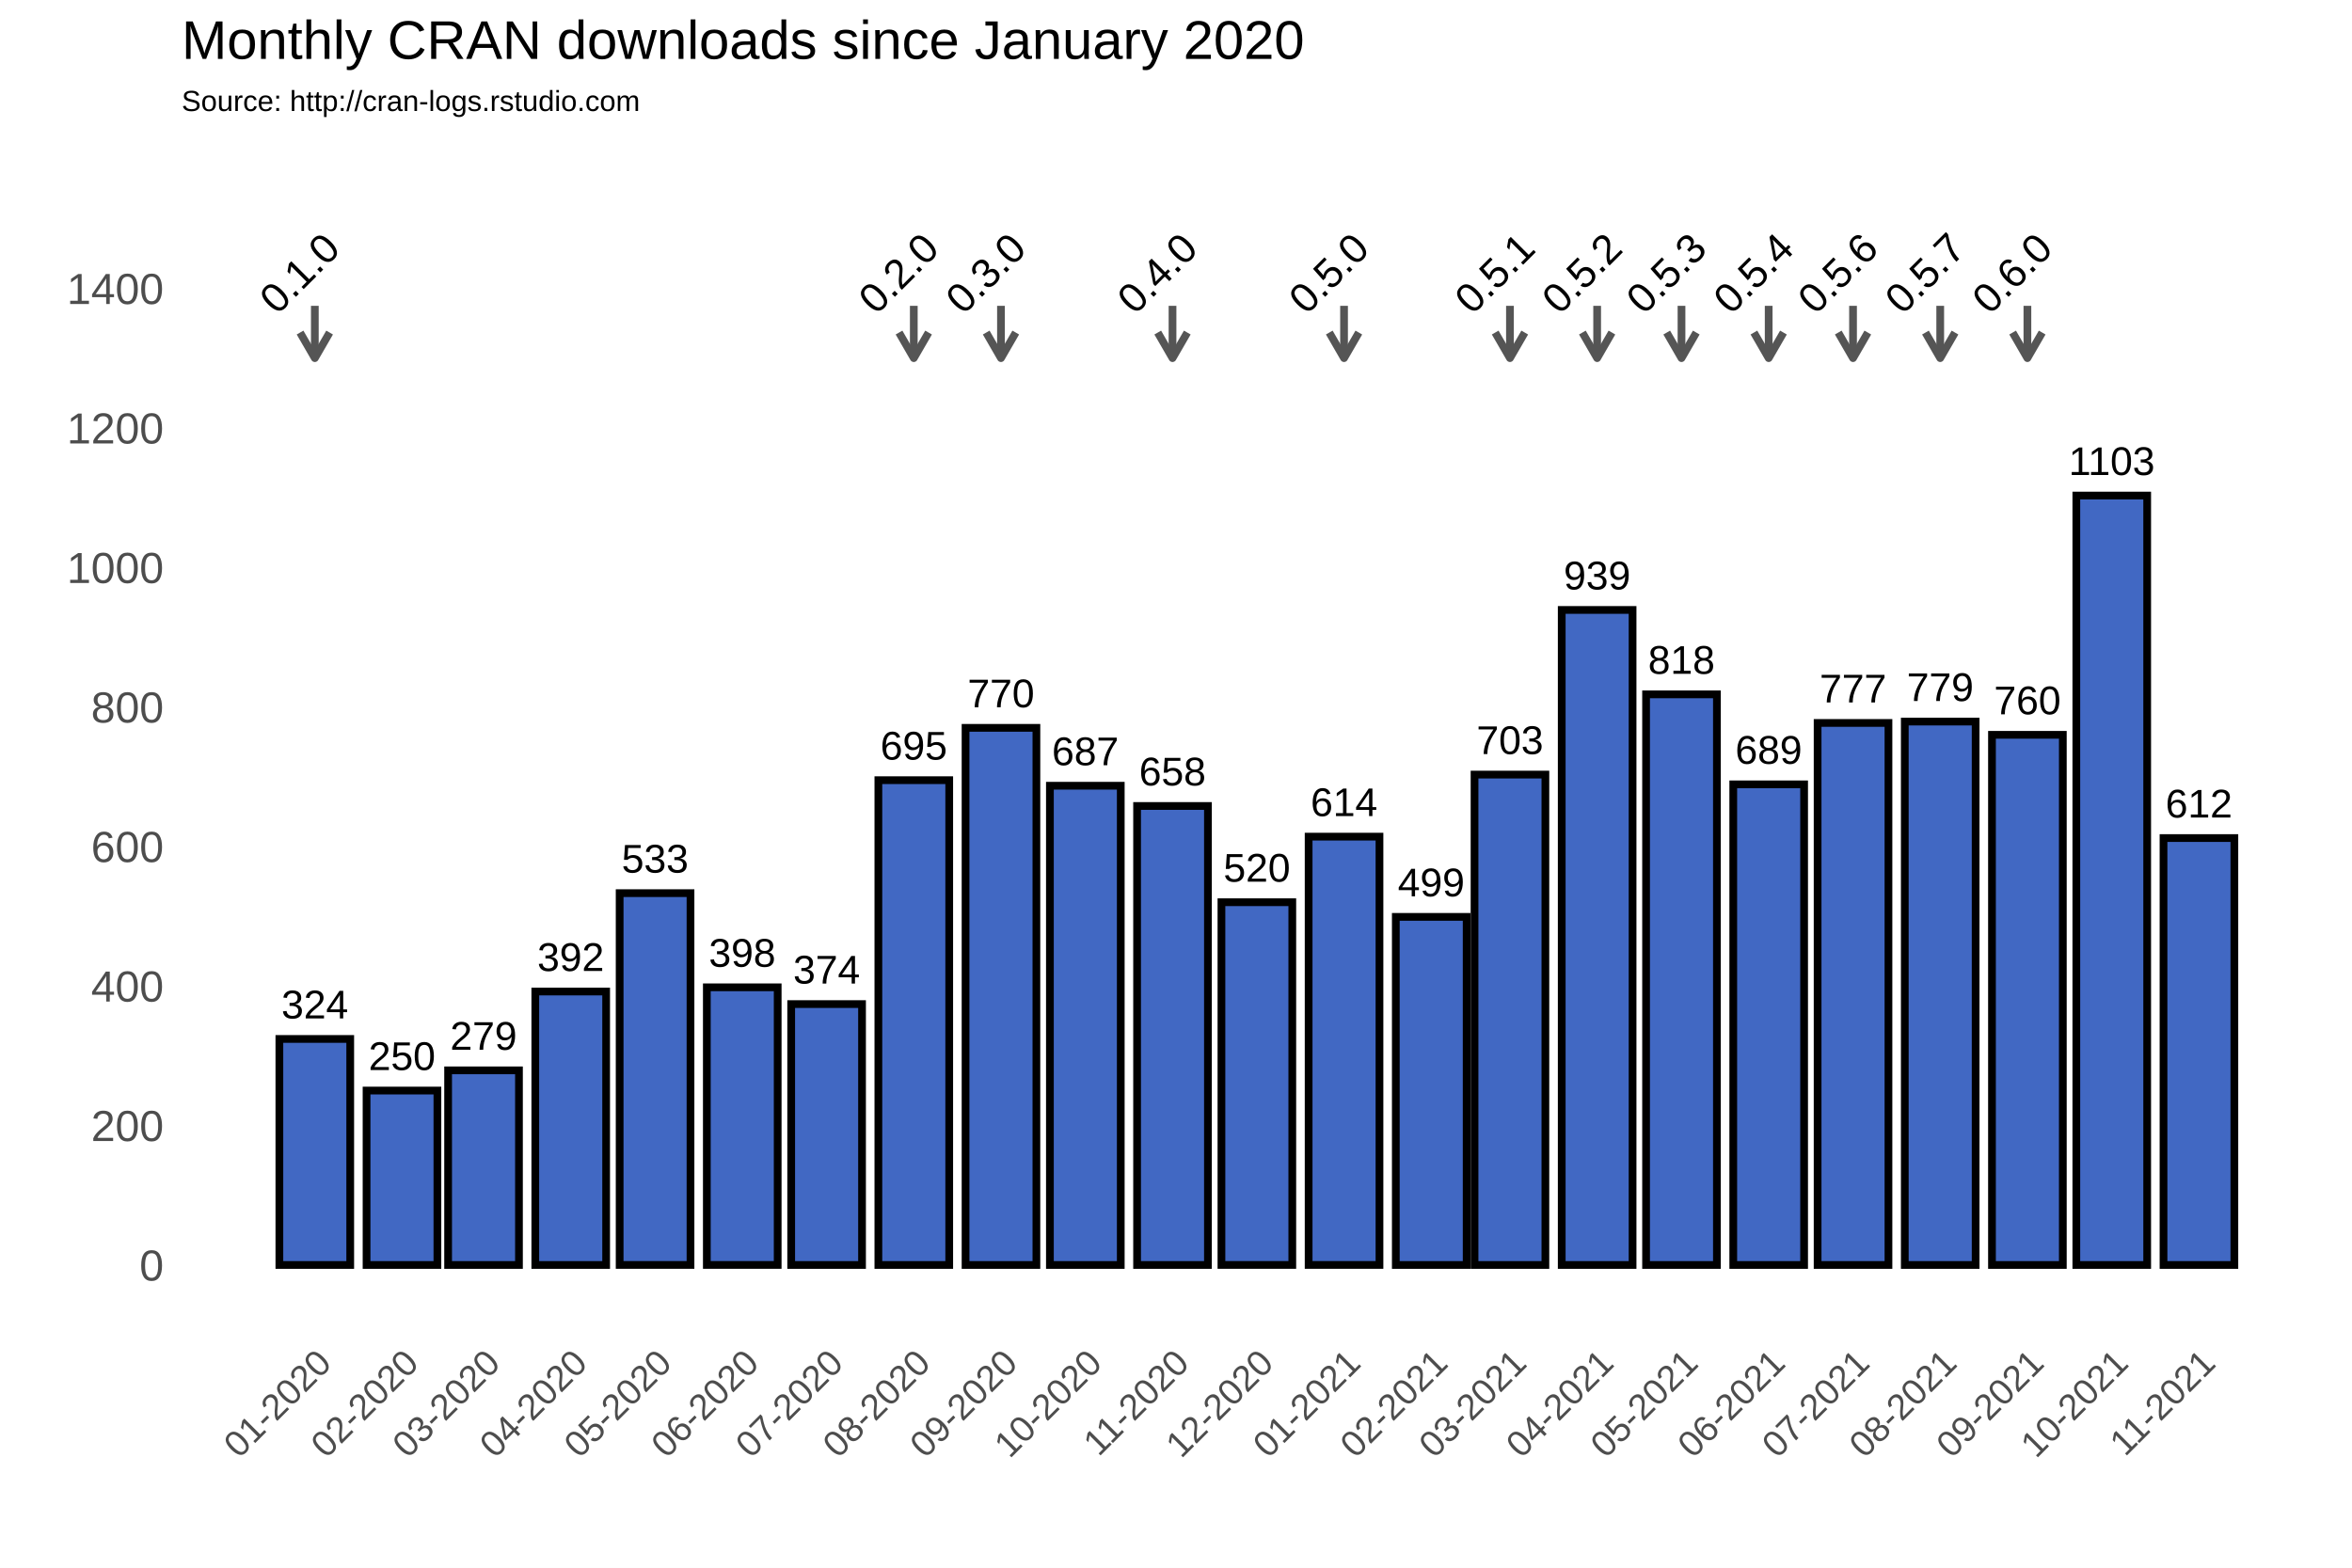
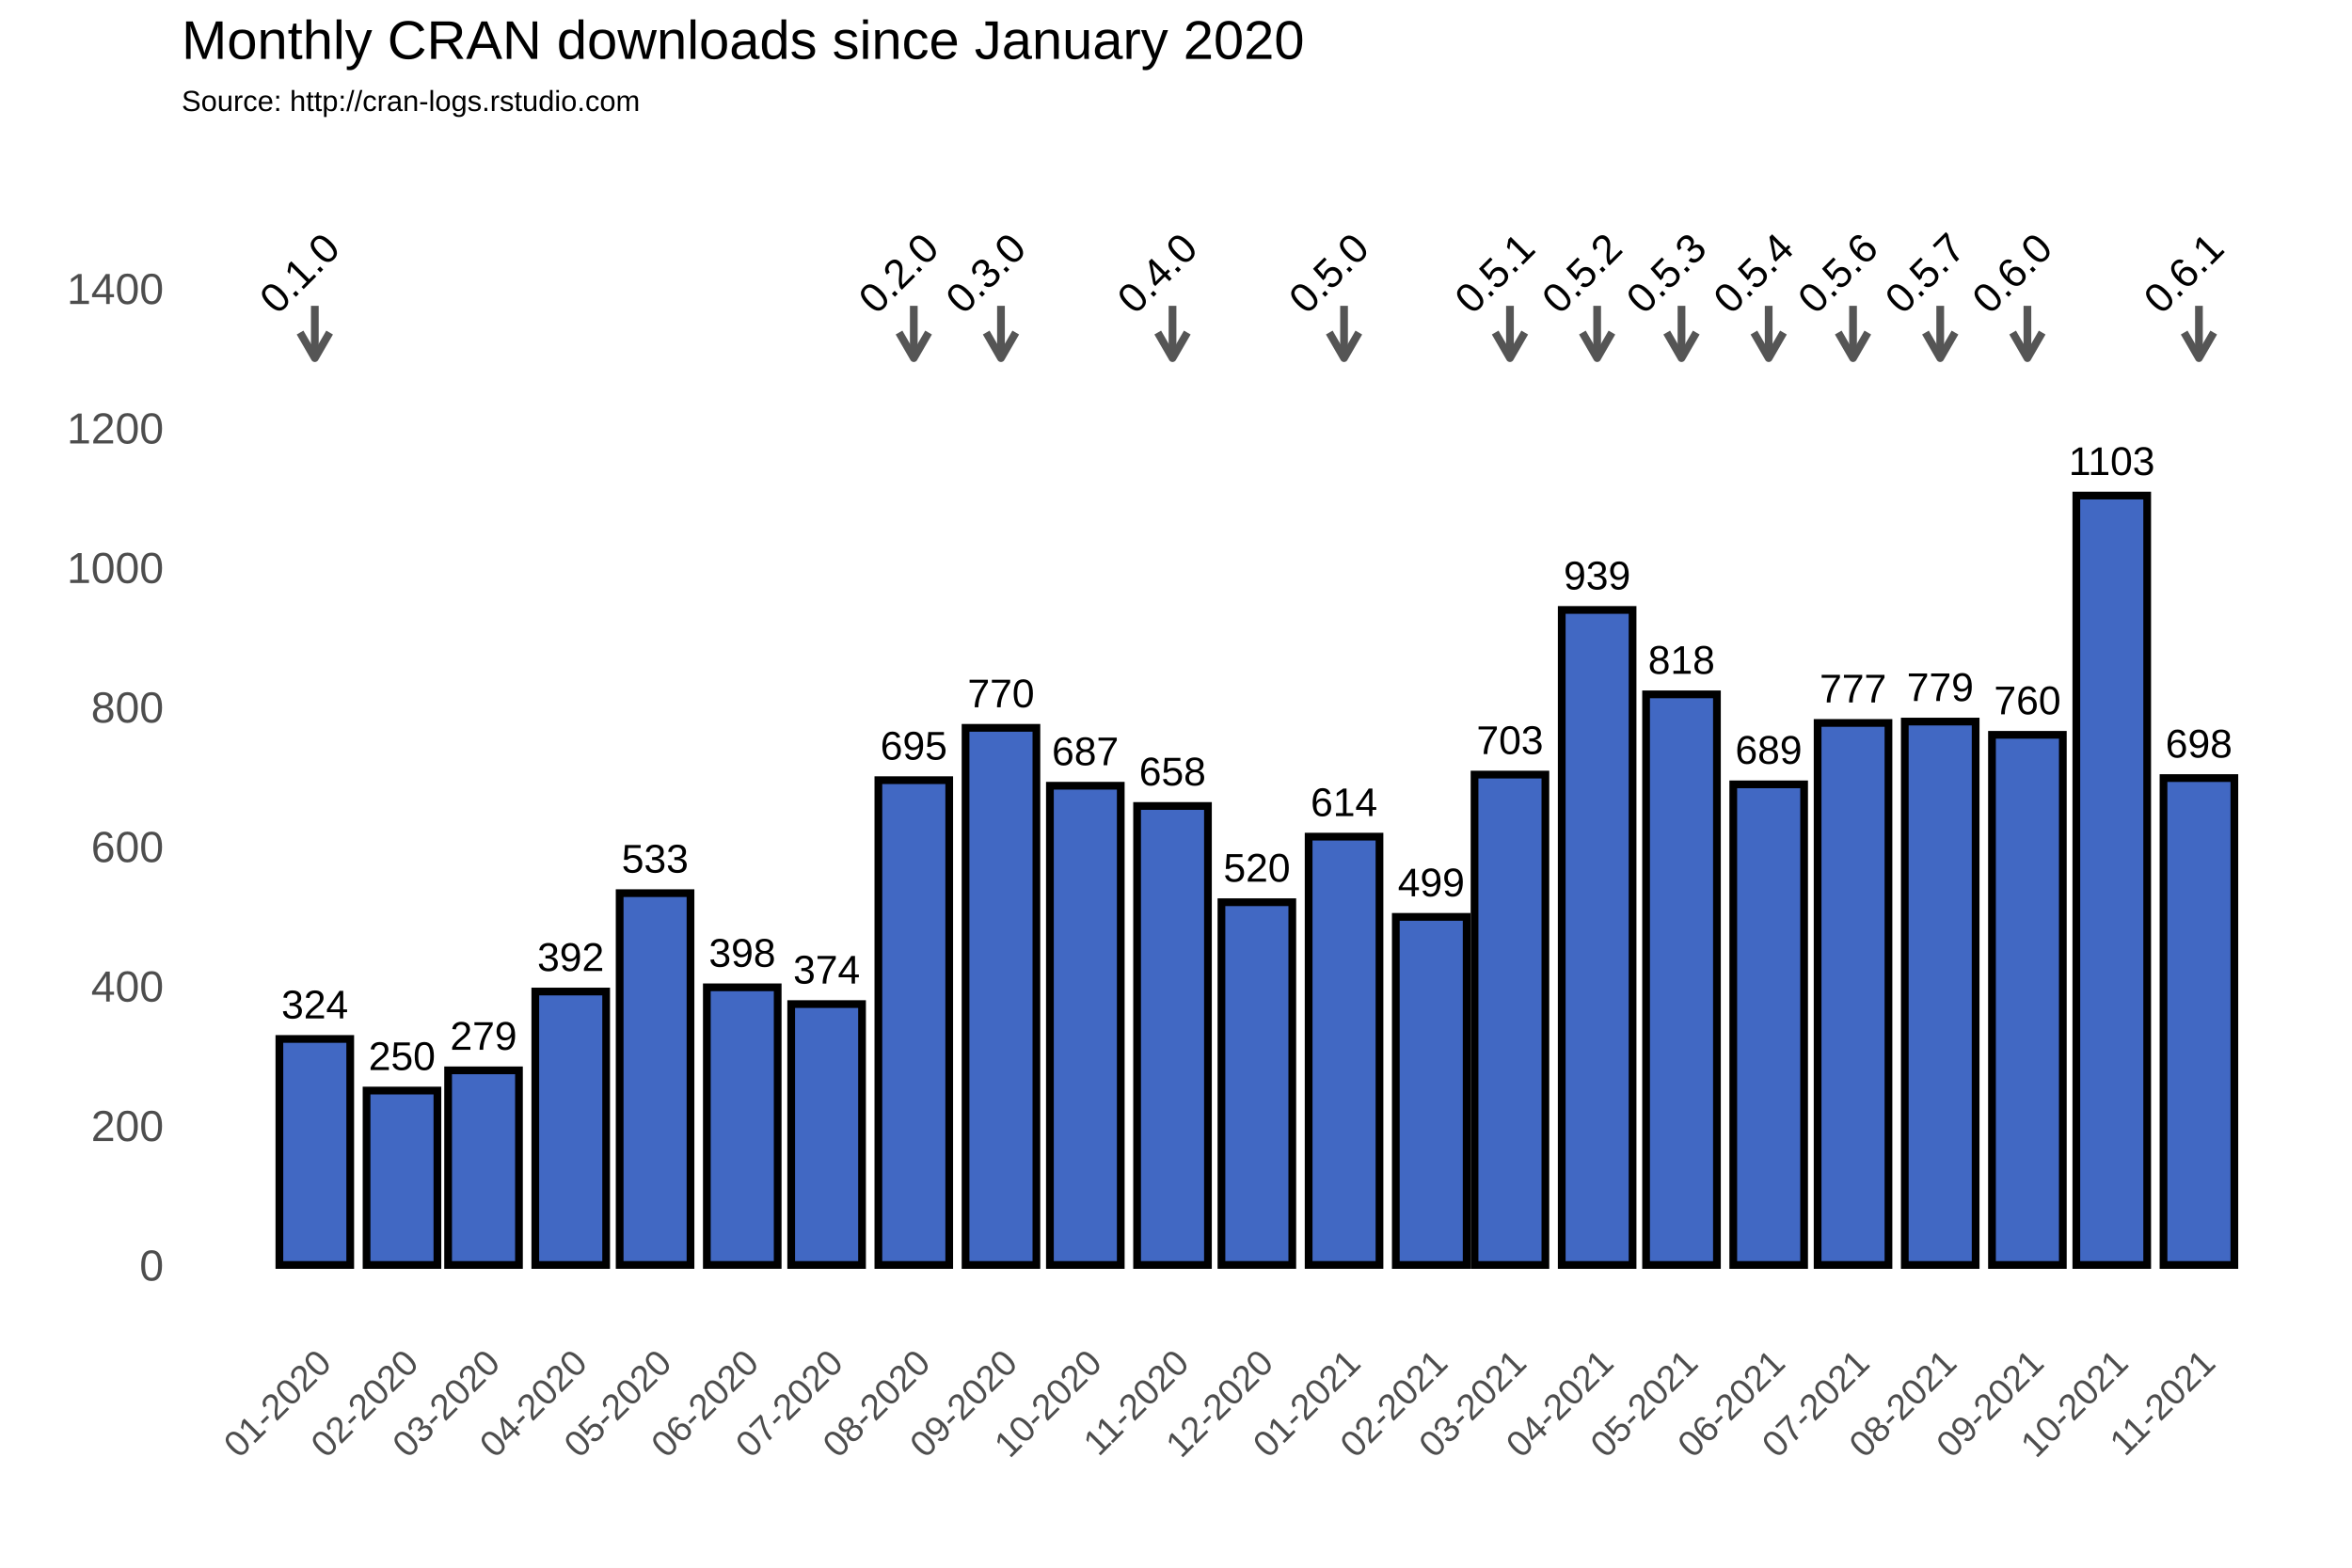
<svg xmlns="http://www.w3.org/2000/svg" class="svglite" width="648.00pt" height="432.00pt" viewBox="0 0 648.00 432.00">
  <defs>
    <style type="text/css">
    .svglite line, .svglite polyline, .svglite polygon, .svglite path, .svglite rect, .svglite circle {
      fill: none;
      stroke: #000000;
      stroke-linecap: round;
      stroke-linejoin: round;
      stroke-miterlimit: 10.00;
    }
  </style>
  </defs>
  <rect width="100%" height="100%" style="stroke: none; fill: #FFFFFF;" />
  <defs>
    <clipPath id="cpMC4wMHw2NDguMDB8MC4wMHw0MzIuMDA=">
      <rect x="0.00" y="0.00" width="648.00" height="432.00" />
    </clipPath>
  </defs>
  <g clip-path="url(#cpMC4wMHw2NDguMDB8MC4wMHw0MzIuMDA=)">
    <rect x="0.00" y="0.00" width="648.00" height="432.00" style="stroke-width: 1.07; stroke: #FFFFFF; fill: #FFFFFF;" />
  </g>
  <defs>
    <clipPath id="cpNTAuMDR8NjQyLjUyfDM3Ljc2fDM2My4zOA==">
      <rect x="50.04" y="37.76" width="592.48" height="325.62" />
    </clipPath>
  </defs>
  <g clip-path="url(#cpNTAuMDR8NjQyLjUyfDM3Ljc2fDM2My4zOA==)">
    <rect x="50.04" y="37.76" width="592.48" height="325.62" style="stroke-width: 1.07; stroke: none;" />
    <polyline points="50.04,329.36 642.52,329.36 " style="stroke-width: 0.53; stroke: #FFFFFF; stroke-linecap: butt;" />
    <polyline points="50.04,290.91 642.52,290.91 " style="stroke-width: 0.53; stroke: #FFFFFF; stroke-linecap: butt;" />
    <polyline points="50.04,252.47 642.52,252.47 " style="stroke-width: 0.53; stroke: #FFFFFF; stroke-linecap: butt;" />
    <polyline points="50.04,214.02 642.52,214.02 " style="stroke-width: 0.53; stroke: #FFFFFF; stroke-linecap: butt;" />
    <polyline points="50.04,175.58 642.52,175.58 " style="stroke-width: 0.53; stroke: #FFFFFF; stroke-linecap: butt;" />
    <polyline points="50.04,137.14 642.52,137.14 " style="stroke-width: 0.53; stroke: #FFFFFF; stroke-linecap: butt;" />
    <polyline points="50.04,98.69 642.52,98.69 " style="stroke-width: 0.53; stroke: #FFFFFF; stroke-linecap: butt;" />
    <polyline points="50.04,60.25 642.52,60.25 " style="stroke-width: 0.53; stroke: #FFFFFF; stroke-linecap: butt;" />
    <polyline points="50.04,41.03 642.52,41.03 " style="stroke-width: 0.53; stroke: #FFFFFF; stroke-linecap: butt;" />
    <polyline points="62.72,363.38 62.72,37.76 " style="stroke-width: 0.53; stroke: #FFFFFF; stroke-linecap: butt;" />
    <polyline points="74.73,363.38 74.73,37.76 " style="stroke-width: 0.53; stroke: #FFFFFF; stroke-linecap: butt;" />
    <polyline points="98.75,363.38 98.75,37.76 " style="stroke-width: 0.53; stroke: #FFFFFF; stroke-linecap: butt;" />
    <polyline points="121.99,363.38 121.99,37.76 " style="stroke-width: 0.53; stroke: #FFFFFF; stroke-linecap: butt;" />
    <polyline points="145.23,363.38 145.23,37.76 " style="stroke-width: 0.53; stroke: #FFFFFF; stroke-linecap: butt;" />
    <polyline points="168.86,363.38 168.86,37.76 " style="stroke-width: 0.53; stroke: #FFFFFF; stroke-linecap: butt;" />
    <polyline points="192.49,363.38 192.49,37.76 " style="stroke-width: 0.53; stroke: #FFFFFF; stroke-linecap: butt;" />
    <polyline points="216.12,363.38 216.12,37.76 " style="stroke-width: 0.53; stroke: #FFFFFF; stroke-linecap: butt;" />
    <polyline points="239.75,363.38 239.75,37.76 " style="stroke-width: 0.53; stroke: #FFFFFF; stroke-linecap: butt;" />
    <polyline points="263.77,363.38 263.77,37.76 " style="stroke-width: 0.53; stroke: #FFFFFF; stroke-linecap: butt;" />
    <polyline points="287.40,363.38 287.40,37.76 " style="stroke-width: 0.53; stroke: #FFFFFF; stroke-linecap: butt;" />
    <polyline points="311.03,363.38 311.03,37.76 " style="stroke-width: 0.53; stroke: #FFFFFF; stroke-linecap: butt;" />
    <polyline points="334.66,363.38 334.66,37.76 " style="stroke-width: 0.53; stroke: #FFFFFF; stroke-linecap: butt;" />
    <polyline points="358.29,363.38 358.29,37.76 " style="stroke-width: 0.53; stroke: #FFFFFF; stroke-linecap: butt;" />
    <polyline points="382.31,363.38 382.31,37.76 " style="stroke-width: 0.53; stroke: #FFFFFF; stroke-linecap: butt;" />
    <polyline points="405.16,363.38 405.16,37.76 " style="stroke-width: 0.53; stroke: #FFFFFF; stroke-linecap: butt;" />
    <polyline points="428.02,363.38 428.02,37.76 " style="stroke-width: 0.53; stroke: #FFFFFF; stroke-linecap: butt;" />
    <polyline points="451.65,363.38 451.65,37.76 " style="stroke-width: 0.53; stroke: #FFFFFF; stroke-linecap: butt;" />
    <polyline points="475.28,363.38 475.28,37.76 " style="stroke-width: 0.53; stroke: #FFFFFF; stroke-linecap: butt;" />
    <polyline points="498.91,363.38 498.91,37.76 " style="stroke-width: 0.53; stroke: #FFFFFF; stroke-linecap: butt;" />
    <polyline points="522.54,363.38 522.54,37.76 " style="stroke-width: 0.53; stroke: #FFFFFF; stroke-linecap: butt;" />
    <polyline points="546.56,363.38 546.56,37.76 " style="stroke-width: 0.53; stroke: #FFFFFF; stroke-linecap: butt;" />
    <polyline points="570.19,363.38 570.19,37.76 " style="stroke-width: 0.53; stroke: #FFFFFF; stroke-linecap: butt;" />
    <polyline points="593.82,363.38 593.82,37.76 " style="stroke-width: 0.53; stroke: #FFFFFF; stroke-linecap: butt;" />
    <polyline points="617.84,363.38 617.84,37.76 " style="stroke-width: 0.53; stroke: #FFFFFF; stroke-linecap: butt;" />
    <polyline points="629.85,363.38 629.85,37.76 " style="stroke-width: 0.53; stroke: #FFFFFF; stroke-linecap: butt;" />
    <polyline points="50.04,348.58 642.52,348.58 " style="stroke-width: 1.07; stroke: #FFFFFF; stroke-linecap: butt;" />
    <polyline points="50.04,310.13 642.52,310.13 " style="stroke-width: 1.07; stroke: #FFFFFF; stroke-linecap: butt;" />
    <polyline points="50.04,271.69 642.52,271.69 " style="stroke-width: 1.07; stroke: #FFFFFF; stroke-linecap: butt;" />
    <polyline points="50.04,233.25 642.52,233.25 " style="stroke-width: 1.07; stroke: #FFFFFF; stroke-linecap: butt;" />
    <polyline points="50.04,194.80 642.52,194.80 " style="stroke-width: 1.07; stroke: #FFFFFF; stroke-linecap: butt;" />
    <polyline points="50.04,156.36 642.52,156.36 " style="stroke-width: 1.07; stroke: #FFFFFF; stroke-linecap: butt;" />
    <polyline points="50.04,117.91 642.52,117.91 " style="stroke-width: 1.07; stroke: #FFFFFF; stroke-linecap: butt;" />
    <polyline points="50.04,79.47 642.52,79.47 " style="stroke-width: 1.07; stroke: #FFFFFF; stroke-linecap: butt;" />
    <polyline points="86.74,363.38 86.74,37.76 " style="stroke-width: 1.07; stroke: #FFFFFF; stroke-linecap: butt;" />
    <polyline points="110.75,363.38 110.75,37.76 " style="stroke-width: 1.07; stroke: #FFFFFF; stroke-linecap: butt;" />
    <polyline points="133.22,363.38 133.22,37.76 " style="stroke-width: 1.07; stroke: #FFFFFF; stroke-linecap: butt;" />
    <polyline points="157.24,363.38 157.24,37.76 " style="stroke-width: 1.07; stroke: #FFFFFF; stroke-linecap: butt;" />
    <polyline points="180.48,363.38 180.48,37.76 " style="stroke-width: 1.07; stroke: #FFFFFF; stroke-linecap: butt;" />
    <polyline points="204.50,363.38 204.50,37.76 " style="stroke-width: 1.07; stroke: #FFFFFF; stroke-linecap: butt;" />
    <polyline points="227.74,363.38 227.74,37.76 " style="stroke-width: 1.07; stroke: #FFFFFF; stroke-linecap: butt;" />
    <polyline points="251.76,363.38 251.76,37.76 " style="stroke-width: 1.07; stroke: #FFFFFF; stroke-linecap: butt;" />
    <polyline points="275.78,363.38 275.78,37.76 " style="stroke-width: 1.07; stroke: #FFFFFF; stroke-linecap: butt;" />
    <polyline points="299.02,363.38 299.02,37.76 " style="stroke-width: 1.07; stroke: #FFFFFF; stroke-linecap: butt;" />
    <polyline points="323.04,363.38 323.04,37.76 " style="stroke-width: 1.07; stroke: #FFFFFF; stroke-linecap: butt;" />
    <polyline points="346.28,363.38 346.28,37.76 " style="stroke-width: 1.07; stroke: #FFFFFF; stroke-linecap: butt;" />
    <polyline points="370.30,363.38 370.30,37.76 " style="stroke-width: 1.07; stroke: #FFFFFF; stroke-linecap: butt;" />
    <polyline points="394.32,363.38 394.32,37.76 " style="stroke-width: 1.07; stroke: #FFFFFF; stroke-linecap: butt;" />
    <polyline points="416.01,363.38 416.01,37.76 " style="stroke-width: 1.07; stroke: #FFFFFF; stroke-linecap: butt;" />
    <polyline points="440.03,363.38 440.03,37.76 " style="stroke-width: 1.07; stroke: #FFFFFF; stroke-linecap: butt;" />
    <polyline points="463.27,363.38 463.27,37.76 " style="stroke-width: 1.07; stroke: #FFFFFF; stroke-linecap: butt;" />
    <polyline points="487.29,363.38 487.29,37.76 " style="stroke-width: 1.07; stroke: #FFFFFF; stroke-linecap: butt;" />
    <polyline points="510.53,363.38 510.53,37.76 " style="stroke-width: 1.07; stroke: #FFFFFF; stroke-linecap: butt;" />
    <polyline points="534.55,363.38 534.55,37.76 " style="stroke-width: 1.07; stroke: #FFFFFF; stroke-linecap: butt;" />
    <polyline points="558.57,363.38 558.57,37.76 " style="stroke-width: 1.07; stroke: #FFFFFF; stroke-linecap: butt;" />
    <polyline points="581.81,363.38 581.81,37.76 " style="stroke-width: 1.07; stroke: #FFFFFF; stroke-linecap: butt;" />
    <polyline points="605.83,363.38 605.83,37.76 " style="stroke-width: 1.07; stroke: #FFFFFF; stroke-linecap: butt;" />
    <rect x="76.97" y="286.30" width="19.52" height="62.28" style="stroke-width: 2.13; stroke-linecap: square; stroke-linejoin: miter; fill: #4168C3;" />
    <rect x="100.99" y="300.52" width="19.52" height="48.06" style="stroke-width: 2.13; stroke-linecap: square; stroke-linejoin: miter; fill: #4168C3;" />
    <rect x="123.46" y="294.95" width="19.52" height="53.63" style="stroke-width: 2.13; stroke-linecap: square; stroke-linejoin: miter; fill: #4168C3;" />
    <rect x="147.48" y="273.23" width="19.52" height="75.35" style="stroke-width: 2.13; stroke-linecap: square; stroke-linejoin: miter; fill: #4168C3;" />
    <rect x="170.72" y="246.12" width="19.52" height="102.45" style="stroke-width: 2.13; stroke-linecap: square; stroke-linejoin: miter; fill: #4168C3;" />
    <rect x="194.74" y="272.07" width="19.52" height="76.50" style="stroke-width: 2.13; stroke-linecap: square; stroke-linejoin: miter; fill: #4168C3;" />
    <rect x="217.98" y="276.69" width="19.52" height="71.89" style="stroke-width: 2.13; stroke-linecap: square; stroke-linejoin: miter; fill: #4168C3;" />
    <rect x="242.00" y="214.99" width="19.52" height="133.59" style="stroke-width: 2.13; stroke-linecap: square; stroke-linejoin: miter; fill: #4168C3;" />
    <rect x="266.02" y="200.57" width="19.52" height="148.01" style="stroke-width: 2.13; stroke-linecap: square; stroke-linejoin: miter; fill: #4168C3;" />
    <rect x="289.26" y="216.52" width="19.52" height="132.06" style="stroke-width: 2.13; stroke-linecap: square; stroke-linejoin: miter; fill: #4168C3;" />
    <rect x="313.28" y="222.10" width="19.52" height="126.48" style="stroke-width: 2.13; stroke-linecap: square; stroke-linejoin: miter; fill: #4168C3;" />
    <rect x="336.52" y="248.62" width="19.52" height="99.95" style="stroke-width: 2.13; stroke-linecap: square; stroke-linejoin: miter; fill: #4168C3;" />
    <rect x="360.54" y="230.55" width="19.52" height="118.02" style="stroke-width: 2.13; stroke-linecap: square; stroke-linejoin: miter; fill: #4168C3;" />
    <rect x="384.56" y="252.66" width="19.52" height="95.92" style="stroke-width: 2.13; stroke-linecap: square; stroke-linejoin: miter; fill: #4168C3;" />
    <rect x="406.25" y="213.45" width="19.52" height="135.13" style="stroke-width: 2.13; stroke-linecap: square; stroke-linejoin: miter; fill: #4168C3;" />
    <rect x="430.27" y="168.08" width="19.52" height="180.50" style="stroke-width: 2.13; stroke-linecap: square; stroke-linejoin: miter; fill: #4168C3;" />
    <rect x="453.51" y="191.34" width="19.52" height="157.24" style="stroke-width: 2.13; stroke-linecap: square; stroke-linejoin: miter; fill: #4168C3;" />
    <rect x="477.53" y="216.14" width="19.52" height="132.44" style="stroke-width: 2.13; stroke-linecap: square; stroke-linejoin: miter; fill: #4168C3;" />
    <rect x="500.77" y="199.22" width="19.52" height="149.36" style="stroke-width: 2.13; stroke-linecap: square; stroke-linejoin: miter; fill: #4168C3;" />
    <rect x="524.79" y="198.84" width="19.52" height="149.74" style="stroke-width: 2.13; stroke-linecap: square; stroke-linejoin: miter; fill: #4168C3;" />
    <rect x="548.81" y="202.49" width="19.52" height="146.09" style="stroke-width: 2.13; stroke-linecap: square; stroke-linejoin: miter; fill: #4168C3;" />
    <rect x="572.05" y="136.56" width="19.52" height="212.02" style="stroke-width: 2.13; stroke-linecap: square; stroke-linejoin: miter; fill: #4168C3;" />
-     <rect x="596.07" y="230.94" width="19.52" height="117.64" style="stroke-width: 2.13; stroke-linecap: square; stroke-linejoin: miter; fill: #4168C3;" />
+     <rect x="596.07" y="214.41" width="19.52" height="134.17" style="stroke-width: 2.13; stroke-linecap: square; stroke-linejoin: miter; fill: #4168C3;" />
    <text x="86.74" y="280.64" text-anchor="middle" style="font-size: 11.04px; font-family: Arial;" textLength="18.40px" lengthAdjust="spacingAndGlyphs">324</text>
    <text x="110.75" y="294.86" text-anchor="middle" style="font-size: 11.04px; font-family: Arial;" textLength="18.40px" lengthAdjust="spacingAndGlyphs">250</text>
    <text x="133.22" y="289.29" text-anchor="middle" style="font-size: 11.04px; font-family: Arial;" textLength="18.40px" lengthAdjust="spacingAndGlyphs">279</text>
    <text x="157.24" y="267.57" text-anchor="middle" style="font-size: 11.04px; font-family: Arial;" textLength="18.40px" lengthAdjust="spacingAndGlyphs">392</text>
    <text x="180.48" y="240.46" text-anchor="middle" style="font-size: 11.04px; font-family: Arial;" textLength="18.40px" lengthAdjust="spacingAndGlyphs">533</text>
    <text x="204.50" y="266.41" text-anchor="middle" style="font-size: 11.04px; font-family: Arial;" textLength="18.40px" lengthAdjust="spacingAndGlyphs">398</text>
    <text x="227.74" y="271.03" text-anchor="middle" style="font-size: 11.04px; font-family: Arial;" textLength="18.40px" lengthAdjust="spacingAndGlyphs">374</text>
    <text x="251.76" y="209.32" text-anchor="middle" style="font-size: 11.04px; font-family: Arial;" textLength="18.40px" lengthAdjust="spacingAndGlyphs">695</text>
    <text x="275.78" y="194.91" text-anchor="middle" style="font-size: 11.04px; font-family: Arial;" textLength="18.40px" lengthAdjust="spacingAndGlyphs">770</text>
    <text x="299.02" y="210.86" text-anchor="middle" style="font-size: 11.04px; font-family: Arial;" textLength="18.40px" lengthAdjust="spacingAndGlyphs">687</text>
    <text x="323.04" y="216.44" text-anchor="middle" style="font-size: 11.04px; font-family: Arial;" textLength="18.40px" lengthAdjust="spacingAndGlyphs">658</text>
    <text x="346.28" y="242.96" text-anchor="middle" style="font-size: 11.04px; font-family: Arial;" textLength="18.40px" lengthAdjust="spacingAndGlyphs">520</text>
    <text x="370.30" y="224.89" text-anchor="middle" style="font-size: 11.04px; font-family: Arial;" textLength="18.40px" lengthAdjust="spacingAndGlyphs">614</text>
    <text x="394.32" y="247.00" text-anchor="middle" style="font-size: 11.04px; font-family: Arial;" textLength="18.40px" lengthAdjust="spacingAndGlyphs">499</text>
    <text x="416.01" y="207.79" text-anchor="middle" style="font-size: 11.04px; font-family: Arial;" textLength="18.40px" lengthAdjust="spacingAndGlyphs">703</text>
    <text x="440.03" y="162.42" text-anchor="middle" style="font-size: 11.04px; font-family: Arial;" textLength="18.40px" lengthAdjust="spacingAndGlyphs">939</text>
    <text x="463.27" y="185.68" text-anchor="middle" style="font-size: 11.04px; font-family: Arial;" textLength="18.40px" lengthAdjust="spacingAndGlyphs">818</text>
    <text x="487.29" y="210.48" text-anchor="middle" style="font-size: 11.04px; font-family: Arial;" textLength="18.40px" lengthAdjust="spacingAndGlyphs">689</text>
    <text x="510.53" y="193.56" text-anchor="middle" style="font-size: 11.04px; font-family: Arial;" textLength="18.40px" lengthAdjust="spacingAndGlyphs">777</text>
    <text x="534.55" y="193.18" text-anchor="middle" style="font-size: 11.04px; font-family: Arial;" textLength="18.40px" lengthAdjust="spacingAndGlyphs">779</text>
    <text x="558.57" y="196.83" text-anchor="middle" style="font-size: 11.04px; font-family: Arial;" textLength="18.40px" lengthAdjust="spacingAndGlyphs">760</text>
    <text x="581.81" y="130.90" text-anchor="middle" style="font-size: 11.04px; font-family: Arial;" textLength="23.72px" lengthAdjust="spacingAndGlyphs">1103</text>
-     <text x="605.83" y="225.28" text-anchor="middle" style="font-size: 11.04px; font-family: Arial;" textLength="18.40px" lengthAdjust="spacingAndGlyphs">612</text>
+     <text x="605.83" y="208.75" text-anchor="middle" style="font-size: 11.04px; font-family: Arial;" textLength="18.40px" lengthAdjust="spacingAndGlyphs">698</text>
    <line x1="86.74" y1="84.27" x2="86.74" y2="98.69" style="stroke-width: 2.13; stroke: #555555; stroke-linecap: butt;" />
    <polyline points="82.67,91.64 86.74,98.69 90.81,91.64 " style="stroke-width: 2.13; stroke: #555555; stroke-linecap: butt;" />
    <line x1="251.76" y1="84.27" x2="251.76" y2="98.69" style="stroke-width: 2.13; stroke: #555555; stroke-linecap: butt;" />
    <polyline points="247.69,91.64 251.76,98.69 255.83,91.64 " style="stroke-width: 2.13; stroke: #555555; stroke-linecap: butt;" />
    <line x1="275.78" y1="84.27" x2="275.78" y2="98.69" style="stroke-width: 2.13; stroke: #555555; stroke-linecap: butt;" />
    <polyline points="271.71,91.64 275.78,98.69 279.85,91.64 " style="stroke-width: 2.13; stroke: #555555; stroke-linecap: butt;" />
    <line x1="323.04" y1="84.27" x2="323.04" y2="98.69" style="stroke-width: 2.13; stroke: #555555; stroke-linecap: butt;" />
    <polyline points="318.97,91.64 323.04,98.69 327.11,91.64 " style="stroke-width: 2.13; stroke: #555555; stroke-linecap: butt;" />
    <line x1="370.30" y1="84.27" x2="370.30" y2="98.69" style="stroke-width: 2.13; stroke: #555555; stroke-linecap: butt;" />
    <polyline points="366.23,91.64 370.30,98.69 374.37,91.64 " style="stroke-width: 2.13; stroke: #555555; stroke-linecap: butt;" />
    <line x1="416.01" y1="84.27" x2="416.01" y2="98.69" style="stroke-width: 2.13; stroke: #555555; stroke-linecap: butt;" />
    <polyline points="411.94,91.64 416.01,98.69 420.08,91.64 " style="stroke-width: 2.13; stroke: #555555; stroke-linecap: butt;" />
    <line x1="440.03" y1="84.27" x2="440.03" y2="98.69" style="stroke-width: 2.13; stroke: #555555; stroke-linecap: butt;" />
    <polyline points="435.96,91.64 440.03,98.69 444.10,91.64 " style="stroke-width: 2.13; stroke: #555555; stroke-linecap: butt;" />
    <line x1="463.27" y1="84.27" x2="463.27" y2="98.69" style="stroke-width: 2.13; stroke: #555555; stroke-linecap: butt;" />
    <polyline points="459.20,91.64 463.27,98.69 467.34,91.64 " style="stroke-width: 2.13; stroke: #555555; stroke-linecap: butt;" />
    <line x1="487.29" y1="84.27" x2="487.29" y2="98.69" style="stroke-width: 2.13; stroke: #555555; stroke-linecap: butt;" />
    <polyline points="483.22,91.64 487.29,98.69 491.36,91.64 " style="stroke-width: 2.13; stroke: #555555; stroke-linecap: butt;" />
    <line x1="510.53" y1="84.27" x2="510.53" y2="98.69" style="stroke-width: 2.13; stroke: #555555; stroke-linecap: butt;" />
    <polyline points="506.46,91.64 510.53,98.69 514.60,91.64 " style="stroke-width: 2.13; stroke: #555555; stroke-linecap: butt;" />
    <line x1="534.55" y1="84.27" x2="534.55" y2="98.69" style="stroke-width: 2.13; stroke: #555555; stroke-linecap: butt;" />
    <polyline points="530.48,91.64 534.55,98.69 538.62,91.64 " style="stroke-width: 2.13; stroke: #555555; stroke-linecap: butt;" />
    <line x1="558.57" y1="84.27" x2="558.57" y2="98.69" style="stroke-width: 2.13; stroke: #555555; stroke-linecap: butt;" />
    <polyline points="554.50,91.64 558.57,98.69 562.64,91.64 " style="stroke-width: 2.13; stroke: #555555; stroke-linecap: butt;" />
+     <line x1="605.83" y1="84.27" x2="605.83" y2="98.69" style="stroke-width: 2.13; stroke: #555555; stroke-linecap: butt;" />
+     <polyline points="601.76,91.64 605.83,98.69 609.90,91.64 " style="stroke-width: 2.13; stroke: #555555; stroke-linecap: butt;" />
    <text transform="translate(85.30,78.03) rotate(-45)" text-anchor="middle" style="font-size: 11.38px; font-family: Arial;" textLength="25.31px" lengthAdjust="spacingAndGlyphs">0.1.0</text>
    <text transform="translate(250.32,78.03) rotate(-45)" text-anchor="middle" style="font-size: 11.38px; font-family: Arial;" textLength="25.31px" lengthAdjust="spacingAndGlyphs">0.2.0</text>
    <text transform="translate(274.34,78.03) rotate(-45)" text-anchor="middle" style="font-size: 11.38px; font-family: Arial;" textLength="25.31px" lengthAdjust="spacingAndGlyphs">0.3.0</text>
    <text transform="translate(321.60,78.03) rotate(-45)" text-anchor="middle" style="font-size: 11.38px; font-family: Arial;" textLength="25.31px" lengthAdjust="spacingAndGlyphs">0.4.0</text>
    <text transform="translate(368.86,78.03) rotate(-45)" text-anchor="middle" style="font-size: 11.38px; font-family: Arial;" textLength="25.31px" lengthAdjust="spacingAndGlyphs">0.5.0</text>
    <text transform="translate(414.57,78.03) rotate(-45)" text-anchor="middle" style="font-size: 11.38px; font-family: Arial;" textLength="25.31px" lengthAdjust="spacingAndGlyphs">0.5.1</text>
    <text transform="translate(438.59,78.03) rotate(-45)" text-anchor="middle" style="font-size: 11.38px; font-family: Arial;" textLength="25.31px" lengthAdjust="spacingAndGlyphs">0.5.2</text>
    <text transform="translate(461.83,78.03) rotate(-45)" text-anchor="middle" style="font-size: 11.38px; font-family: Arial;" textLength="25.31px" lengthAdjust="spacingAndGlyphs">0.5.3</text>
    <text transform="translate(485.85,78.03) rotate(-45)" text-anchor="middle" style="font-size: 11.38px; font-family: Arial;" textLength="25.31px" lengthAdjust="spacingAndGlyphs">0.5.4</text>
    <text transform="translate(509.09,78.03) rotate(-45)" text-anchor="middle" style="font-size: 11.38px; font-family: Arial;" textLength="25.31px" lengthAdjust="spacingAndGlyphs">0.5.6</text>
    <text transform="translate(533.11,78.03) rotate(-45)" text-anchor="middle" style="font-size: 11.38px; font-family: Arial;" textLength="25.31px" lengthAdjust="spacingAndGlyphs">0.5.7</text>
    <text transform="translate(557.13,78.03) rotate(-45)" text-anchor="middle" style="font-size: 11.38px; font-family: Arial;" textLength="25.31px" lengthAdjust="spacingAndGlyphs">0.6.0</text>
+     <text transform="translate(604.39,78.03) rotate(-45)" text-anchor="middle" style="font-size: 11.38px; font-family: Arial;" textLength="25.31px" lengthAdjust="spacingAndGlyphs">0.6.1</text>
  </g>
  <g clip-path="url(#cpMC4wMHw2NDguMDB8MC4wMHw0MzIuMDA=)">
    <text x="45.11" y="352.88" text-anchor="end" style="font-size: 12.00px; fill: #4D4D4D; font-family: Arial;" textLength="6.67px" lengthAdjust="spacingAndGlyphs">0</text>
    <text x="45.11" y="314.43" text-anchor="end" style="font-size: 12.00px; fill: #4D4D4D; font-family: Arial;" textLength="20.02px" lengthAdjust="spacingAndGlyphs">200</text>
    <text x="45.11" y="275.99" text-anchor="end" style="font-size: 12.00px; fill: #4D4D4D; font-family: Arial;" textLength="20.02px" lengthAdjust="spacingAndGlyphs">400</text>
    <text x="45.11" y="237.54" text-anchor="end" style="font-size: 12.00px; fill: #4D4D4D; font-family: Arial;" textLength="20.02px" lengthAdjust="spacingAndGlyphs">600</text>
    <text x="45.11" y="199.10" text-anchor="end" style="font-size: 12.00px; fill: #4D4D4D; font-family: Arial;" textLength="20.02px" lengthAdjust="spacingAndGlyphs">800</text>
    <text x="45.11" y="160.66" text-anchor="end" style="font-size: 12.00px; fill: #4D4D4D; font-family: Arial;" textLength="26.70px" lengthAdjust="spacingAndGlyphs">1000</text>
    <text x="45.11" y="122.21" text-anchor="end" style="font-size: 12.00px; fill: #4D4D4D; font-family: Arial;" textLength="26.70px" lengthAdjust="spacingAndGlyphs">1200</text>
    <text x="45.11" y="83.77" text-anchor="end" style="font-size: 12.00px; fill: #4D4D4D; font-family: Arial;" textLength="26.70px" lengthAdjust="spacingAndGlyphs">1400</text>
    <text transform="translate(91.80,376.17) rotate(-45)" text-anchor="end" style="font-size: 10.00px; fill: #4D4D4D; font-family: Arial;" textLength="36.73px" lengthAdjust="spacingAndGlyphs">01-2020</text>
    <text transform="translate(115.82,376.17) rotate(-45)" text-anchor="end" style="font-size: 10.00px; fill: #4D4D4D; font-family: Arial;" textLength="36.73px" lengthAdjust="spacingAndGlyphs">02-2020</text>
    <text transform="translate(138.29,376.17) rotate(-45)" text-anchor="end" style="font-size: 10.00px; fill: #4D4D4D; font-family: Arial;" textLength="36.73px" lengthAdjust="spacingAndGlyphs">03-2020</text>
    <text transform="translate(162.31,376.17) rotate(-45)" text-anchor="end" style="font-size: 10.00px; fill: #4D4D4D; font-family: Arial;" textLength="36.73px" lengthAdjust="spacingAndGlyphs">04-2020</text>
    <text transform="translate(185.55,376.17) rotate(-45)" text-anchor="end" style="font-size: 10.00px; fill: #4D4D4D; font-family: Arial;" textLength="36.73px" lengthAdjust="spacingAndGlyphs">05-2020</text>
    <text transform="translate(209.57,376.17) rotate(-45)" text-anchor="end" style="font-size: 10.00px; fill: #4D4D4D; font-family: Arial;" textLength="36.73px" lengthAdjust="spacingAndGlyphs">06-2020</text>
    <text transform="translate(232.81,376.17) rotate(-45)" text-anchor="end" style="font-size: 10.00px; fill: #4D4D4D; font-family: Arial;" textLength="36.73px" lengthAdjust="spacingAndGlyphs">07-2020</text>
    <text transform="translate(256.83,376.17) rotate(-45)" text-anchor="end" style="font-size: 10.00px; fill: #4D4D4D; font-family: Arial;" textLength="36.73px" lengthAdjust="spacingAndGlyphs">08-2020</text>
    <text transform="translate(280.84,376.17) rotate(-45)" text-anchor="end" style="font-size: 10.00px; fill: #4D4D4D; font-family: Arial;" textLength="36.73px" lengthAdjust="spacingAndGlyphs">09-2020</text>
    <text transform="translate(304.09,376.17) rotate(-45)" text-anchor="end" style="font-size: 10.00px; fill: #4D4D4D; font-family: Arial;" textLength="36.73px" lengthAdjust="spacingAndGlyphs">10-2020</text>
    <text transform="translate(328.10,376.17) rotate(-45)" text-anchor="end" style="font-size: 10.00px; fill: #4D4D4D; font-family: Arial;" textLength="35.99px" lengthAdjust="spacingAndGlyphs">11-2020</text>
    <text transform="translate(351.35,376.17) rotate(-45)" text-anchor="end" style="font-size: 10.00px; fill: #4D4D4D; font-family: Arial;" textLength="36.73px" lengthAdjust="spacingAndGlyphs">12-2020</text>
    <text transform="translate(375.37,376.17) rotate(-45)" text-anchor="end" style="font-size: 10.00px; fill: #4D4D4D; font-family: Arial;" textLength="36.73px" lengthAdjust="spacingAndGlyphs">01-2021</text>
    <text transform="translate(399.38,376.17) rotate(-45)" text-anchor="end" style="font-size: 10.00px; fill: #4D4D4D; font-family: Arial;" textLength="36.73px" lengthAdjust="spacingAndGlyphs">02-2021</text>
    <text transform="translate(421.08,376.17) rotate(-45)" text-anchor="end" style="font-size: 10.00px; fill: #4D4D4D; font-family: Arial;" textLength="36.73px" lengthAdjust="spacingAndGlyphs">03-2021</text>
    <text transform="translate(445.09,376.17) rotate(-45)" text-anchor="end" style="font-size: 10.00px; fill: #4D4D4D; font-family: Arial;" textLength="36.73px" lengthAdjust="spacingAndGlyphs">04-2021</text>
    <text transform="translate(468.34,376.17) rotate(-45)" text-anchor="end" style="font-size: 10.00px; fill: #4D4D4D; font-family: Arial;" textLength="36.73px" lengthAdjust="spacingAndGlyphs">05-2021</text>
    <text transform="translate(492.35,376.17) rotate(-45)" text-anchor="end" style="font-size: 10.00px; fill: #4D4D4D; font-family: Arial;" textLength="36.73px" lengthAdjust="spacingAndGlyphs">06-2021</text>
    <text transform="translate(515.60,376.17) rotate(-45)" text-anchor="end" style="font-size: 10.00px; fill: #4D4D4D; font-family: Arial;" textLength="36.73px" lengthAdjust="spacingAndGlyphs">07-2021</text>
    <text transform="translate(539.62,376.17) rotate(-45)" text-anchor="end" style="font-size: 10.00px; fill: #4D4D4D; font-family: Arial;" textLength="36.73px" lengthAdjust="spacingAndGlyphs">08-2021</text>
    <text transform="translate(563.63,376.17) rotate(-45)" text-anchor="end" style="font-size: 10.00px; fill: #4D4D4D; font-family: Arial;" textLength="36.73px" lengthAdjust="spacingAndGlyphs">09-2021</text>
    <text transform="translate(586.88,376.17) rotate(-45)" text-anchor="end" style="font-size: 10.00px; fill: #4D4D4D; font-family: Arial;" textLength="36.73px" lengthAdjust="spacingAndGlyphs">10-2021</text>
    <text transform="translate(610.89,376.17) rotate(-45)" text-anchor="end" style="font-size: 10.00px; fill: #4D4D4D; font-family: Arial;" textLength="35.99px" lengthAdjust="spacingAndGlyphs">11-2021</text>
    <text x="50.04" y="30.59" style="font-size: 8.00px; font-family: Arial;" textLength="126.32px" lengthAdjust="spacingAndGlyphs">Source: http://cran-logs.rstudio.com</text>
    <text x="50.04" y="16.22" style="font-size: 15.00px; font-family: Arial;" textLength="309.25px" lengthAdjust="spacingAndGlyphs">Monthly CRAN downloads since January 2020</text>
  </g>
</svg>
